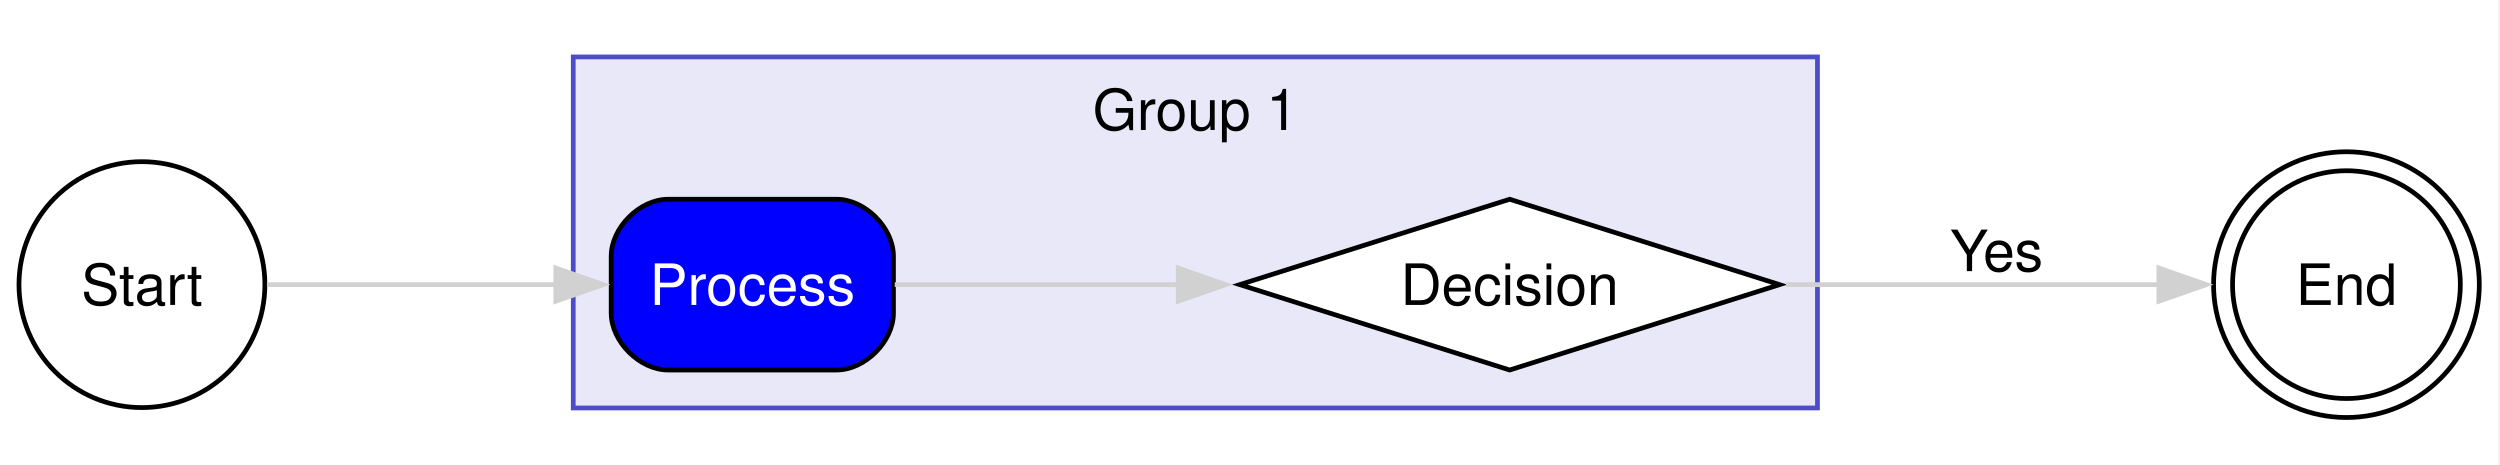
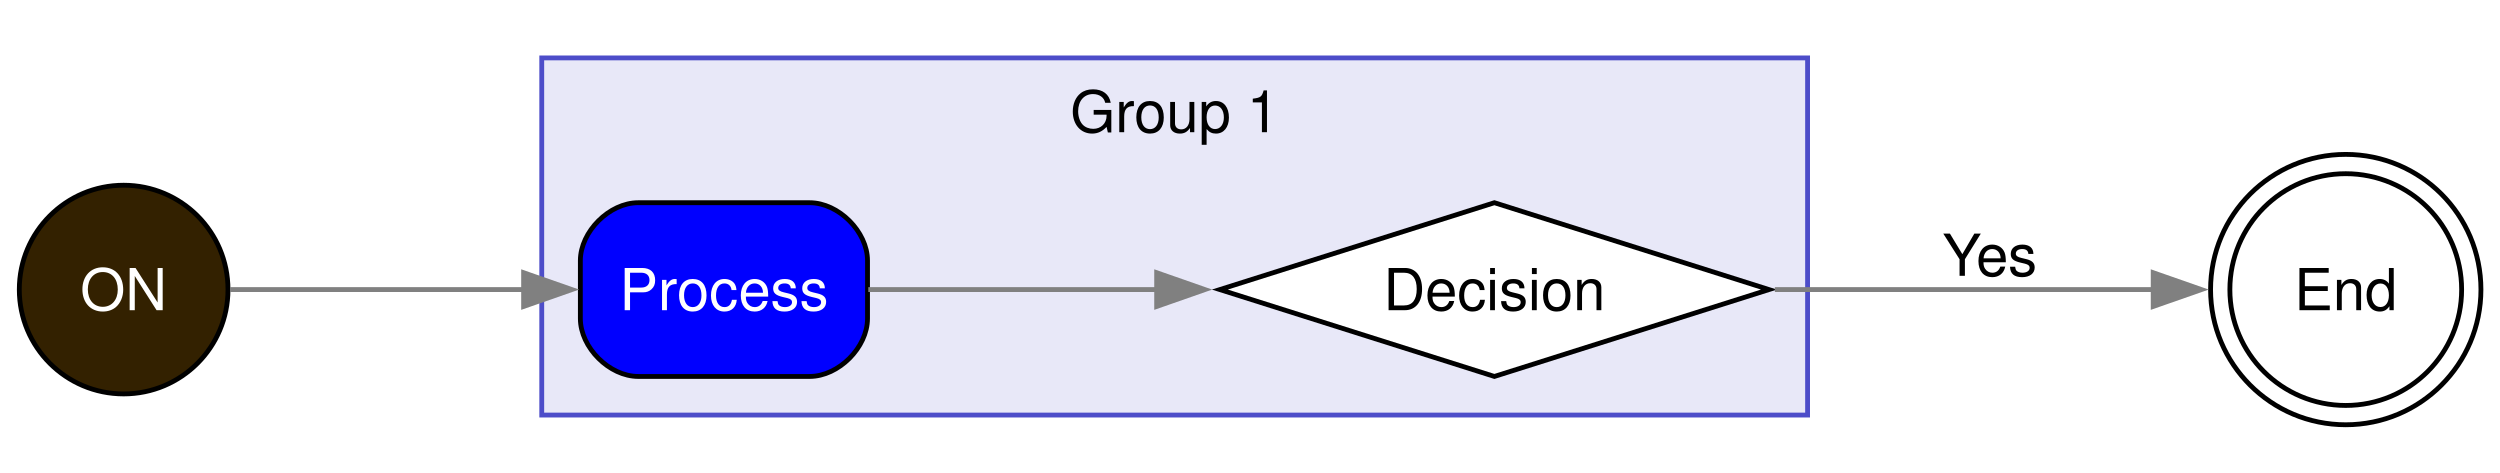
- <svg xmlns="http://www.w3.org/2000/svg" width="527pt" height="98pt" viewBox="0.00 0.00 527.00 98.00">
+ <svg xmlns="http://www.w3.org/2000/svg" width="518pt" height="98pt" viewBox="0.00 0.00 518.00 98.00">
  <g id="graph0" class="graph" transform="scale(1 1) rotate(0) translate(4 94)">
-     <polygon fill="white" stroke="none" points="-4,4 -4,-94 522.64,-94 522.64,4 -4,4" />
+     <polygon fill="white" stroke="none" points="-4,4 -4,-94 514.05,-94 514.05,4 -4,4" />
    <g id="clust1" class="cluster">
-       <polygon fill="#4d4dc9" fill-opacity="0.125" stroke="#4d4dc9" points="116.84,-8 116.84,-82 379.12,-82 379.12,-8 116.84,-8" />
-       <text xml:space="preserve" text-anchor="middle" x="247.98" y="-66.6" font-family="Helvetica,sans-Serif" font-size="12.00">Group 1</text>
+       <polygon fill="#4d4dc9" fill-opacity="0.125" stroke="#4d4dc9" points="108.25,-8 108.25,-82 370.53,-82 370.53,-8 108.25,-8" />
+       <text xml:space="preserve" text-anchor="middle" x="239.39" y="-66.6" font-family="Helvetica,sans-Serif" font-size="12.00">Group 1</text>
    </g>
    <g id="node1" class="node">
-       <ellipse fill="#ffffff" stroke="black" cx="25.92" cy="-34" rx="25.92" ry="25.92" />
-       <text xml:space="preserve" text-anchor="middle" x="25.92" y="-29.73" font-family="Helvetica,sans-Serif" font-size="12.00">Start</text>
+       <ellipse fill="#332100" stroke="black" cx="21.62" cy="-34" rx="21.62" ry="21.62" />
+       <text xml:space="preserve" text-anchor="middle" x="21.62" y="-29.73" font-family="Helvetica,sans-Serif" font-size="12.00" fill="white">ON</text>
    </g>
    <g id="node2" class="node">
-       <path fill="#0000ff" stroke="black" d="M172.34,-52C172.34,-52 136.84,-52 136.84,-52 130.84,-52 124.84,-46 124.84,-40 124.84,-40 124.84,-28 124.84,-28 124.84,-22 130.84,-16 136.84,-16 136.84,-16 172.34,-16 172.34,-16 178.34,-16 184.34,-22 184.34,-28 184.34,-28 184.34,-40 184.34,-40 184.34,-46 178.34,-52 172.34,-52" />
-       <text xml:space="preserve" text-anchor="middle" x="154.59" y="-29.73" font-family="Helvetica,sans-Serif" font-size="12.00" fill="white">Process</text>
+       <path fill="#0000ff" stroke="black" d="M163.75,-52C163.75,-52 128.25,-52 128.25,-52 122.25,-52 116.25,-46 116.25,-40 116.25,-40 116.25,-28 116.25,-28 116.25,-22 122.25,-16 128.25,-16 128.25,-16 163.75,-16 163.75,-16 169.75,-16 175.75,-22 175.75,-28 175.75,-28 175.75,-40 175.75,-40 175.75,-46 169.75,-52 163.75,-52" />
+       <text xml:space="preserve" text-anchor="middle" x="146" y="-29.73" font-family="Helvetica,sans-Serif" font-size="12.00" fill="white">Process</text>
    </g>
    <g id="edge1" class="edge">
-       <path fill="none" stroke="#d1d1d1" d="M52.27,-34C52.27,-34 113.16,-34 113.16,-34" />
-       <polygon fill="#d1d1d1" stroke="#d1d1d1" points="113.16,-37.5 123.16,-34 113.16,-30.5 113.16,-37.5" />
+       <path fill="none" stroke="#808080" d="M43.66,-34C60.34,-34 84.15,-34 104.5,-34" />
+       <polygon fill="#808080" stroke="#808080" points="104.49,-37.5 114.49,-34 104.49,-30.5 104.49,-37.5" />
    </g>
    <g id="node3" class="node">
-       <polygon fill="#ffffff" stroke="black" points="314.23,-52 257.34,-34 314.23,-16 371.12,-34 314.23,-52" />
-       <text xml:space="preserve" text-anchor="middle" x="314.23" y="-29.73" font-family="Helvetica,sans-Serif" font-size="12.00">Decision</text>
+       <polygon fill="#ffffff" stroke="black" points="305.64,-52 248.75,-34 305.64,-16 362.53,-34 305.64,-52" />
+       <text xml:space="preserve" text-anchor="middle" x="305.64" y="-29.73" font-family="Helvetica,sans-Serif" font-size="12.00">Decision</text>
    </g>
    <g id="edge2" class="edge">
-       <path fill="none" stroke="#d1d1d1" d="M184.61,-34C184.61,-34 244.37,-34 244.37,-34" />
-       <polygon fill="#d1d1d1" stroke="#d1d1d1" points="244.37,-37.5 254.37,-34 244.37,-30.5 244.37,-37.5" />
+       <path fill="none" stroke="#808080" d="M175.91,-34C192.79,-34 214.85,-34 235.94,-34" />
+       <polygon fill="#808080" stroke="#808080" points="235.66,-37.5 245.66,-34 235.66,-30.5 235.66,-37.5" />
    </g>
    <g id="node4" class="node">
-       <ellipse fill="#ffffff" stroke="black" cx="490.63" cy="-34" rx="24.01" ry="24.01" />
-       <ellipse fill="none" stroke="black" cx="490.63" cy="-34" rx="28.01" ry="28.01" />
-       <text xml:space="preserve" text-anchor="middle" x="490.63" y="-29.73" font-family="Helvetica,sans-Serif" font-size="12.00">End</text>
+       <ellipse fill="#ffffff" stroke="black" cx="482.04" cy="-34" rx="24.01" ry="24.01" />
+       <ellipse fill="none" stroke="black" cx="482.04" cy="-34" rx="28.01" ry="28.01" />
+       <text xml:space="preserve" text-anchor="middle" x="482.04" y="-29.73" font-family="Helvetica,sans-Serif" font-size="12.00">End</text>
    </g>
    <g id="edge3" class="edge">
-       <path fill="none" stroke="#d1d1d1" d="M372.48,-34C372.48,-34 451.09,-34 451.09,-34" />
-       <polygon fill="#d1d1d1" stroke="#d1d1d1" points="451.09,-37.5 461.09,-34 451.09,-30.5 451.09,-37.5" />
-       <text xml:space="preserve" text-anchor="middle" x="416.87" y="-36.85" font-family="Helvetica,sans-Serif" font-size="12.00">Yes</text>
+       <path fill="none" stroke="#808080" d="M363.75,-34C389.46,-34 419.16,-34 442.24,-34" />
+       <polygon fill="#808080" stroke="#808080" points="442.14,-37.5 452.14,-34 442.14,-30.5 442.14,-37.5" />
+       <text xml:space="preserve" text-anchor="middle" x="408.28" y="-36.85" font-family="Helvetica,sans-Serif" font-size="12.00">Yes</text>
    </g>
  </g>
</svg>
